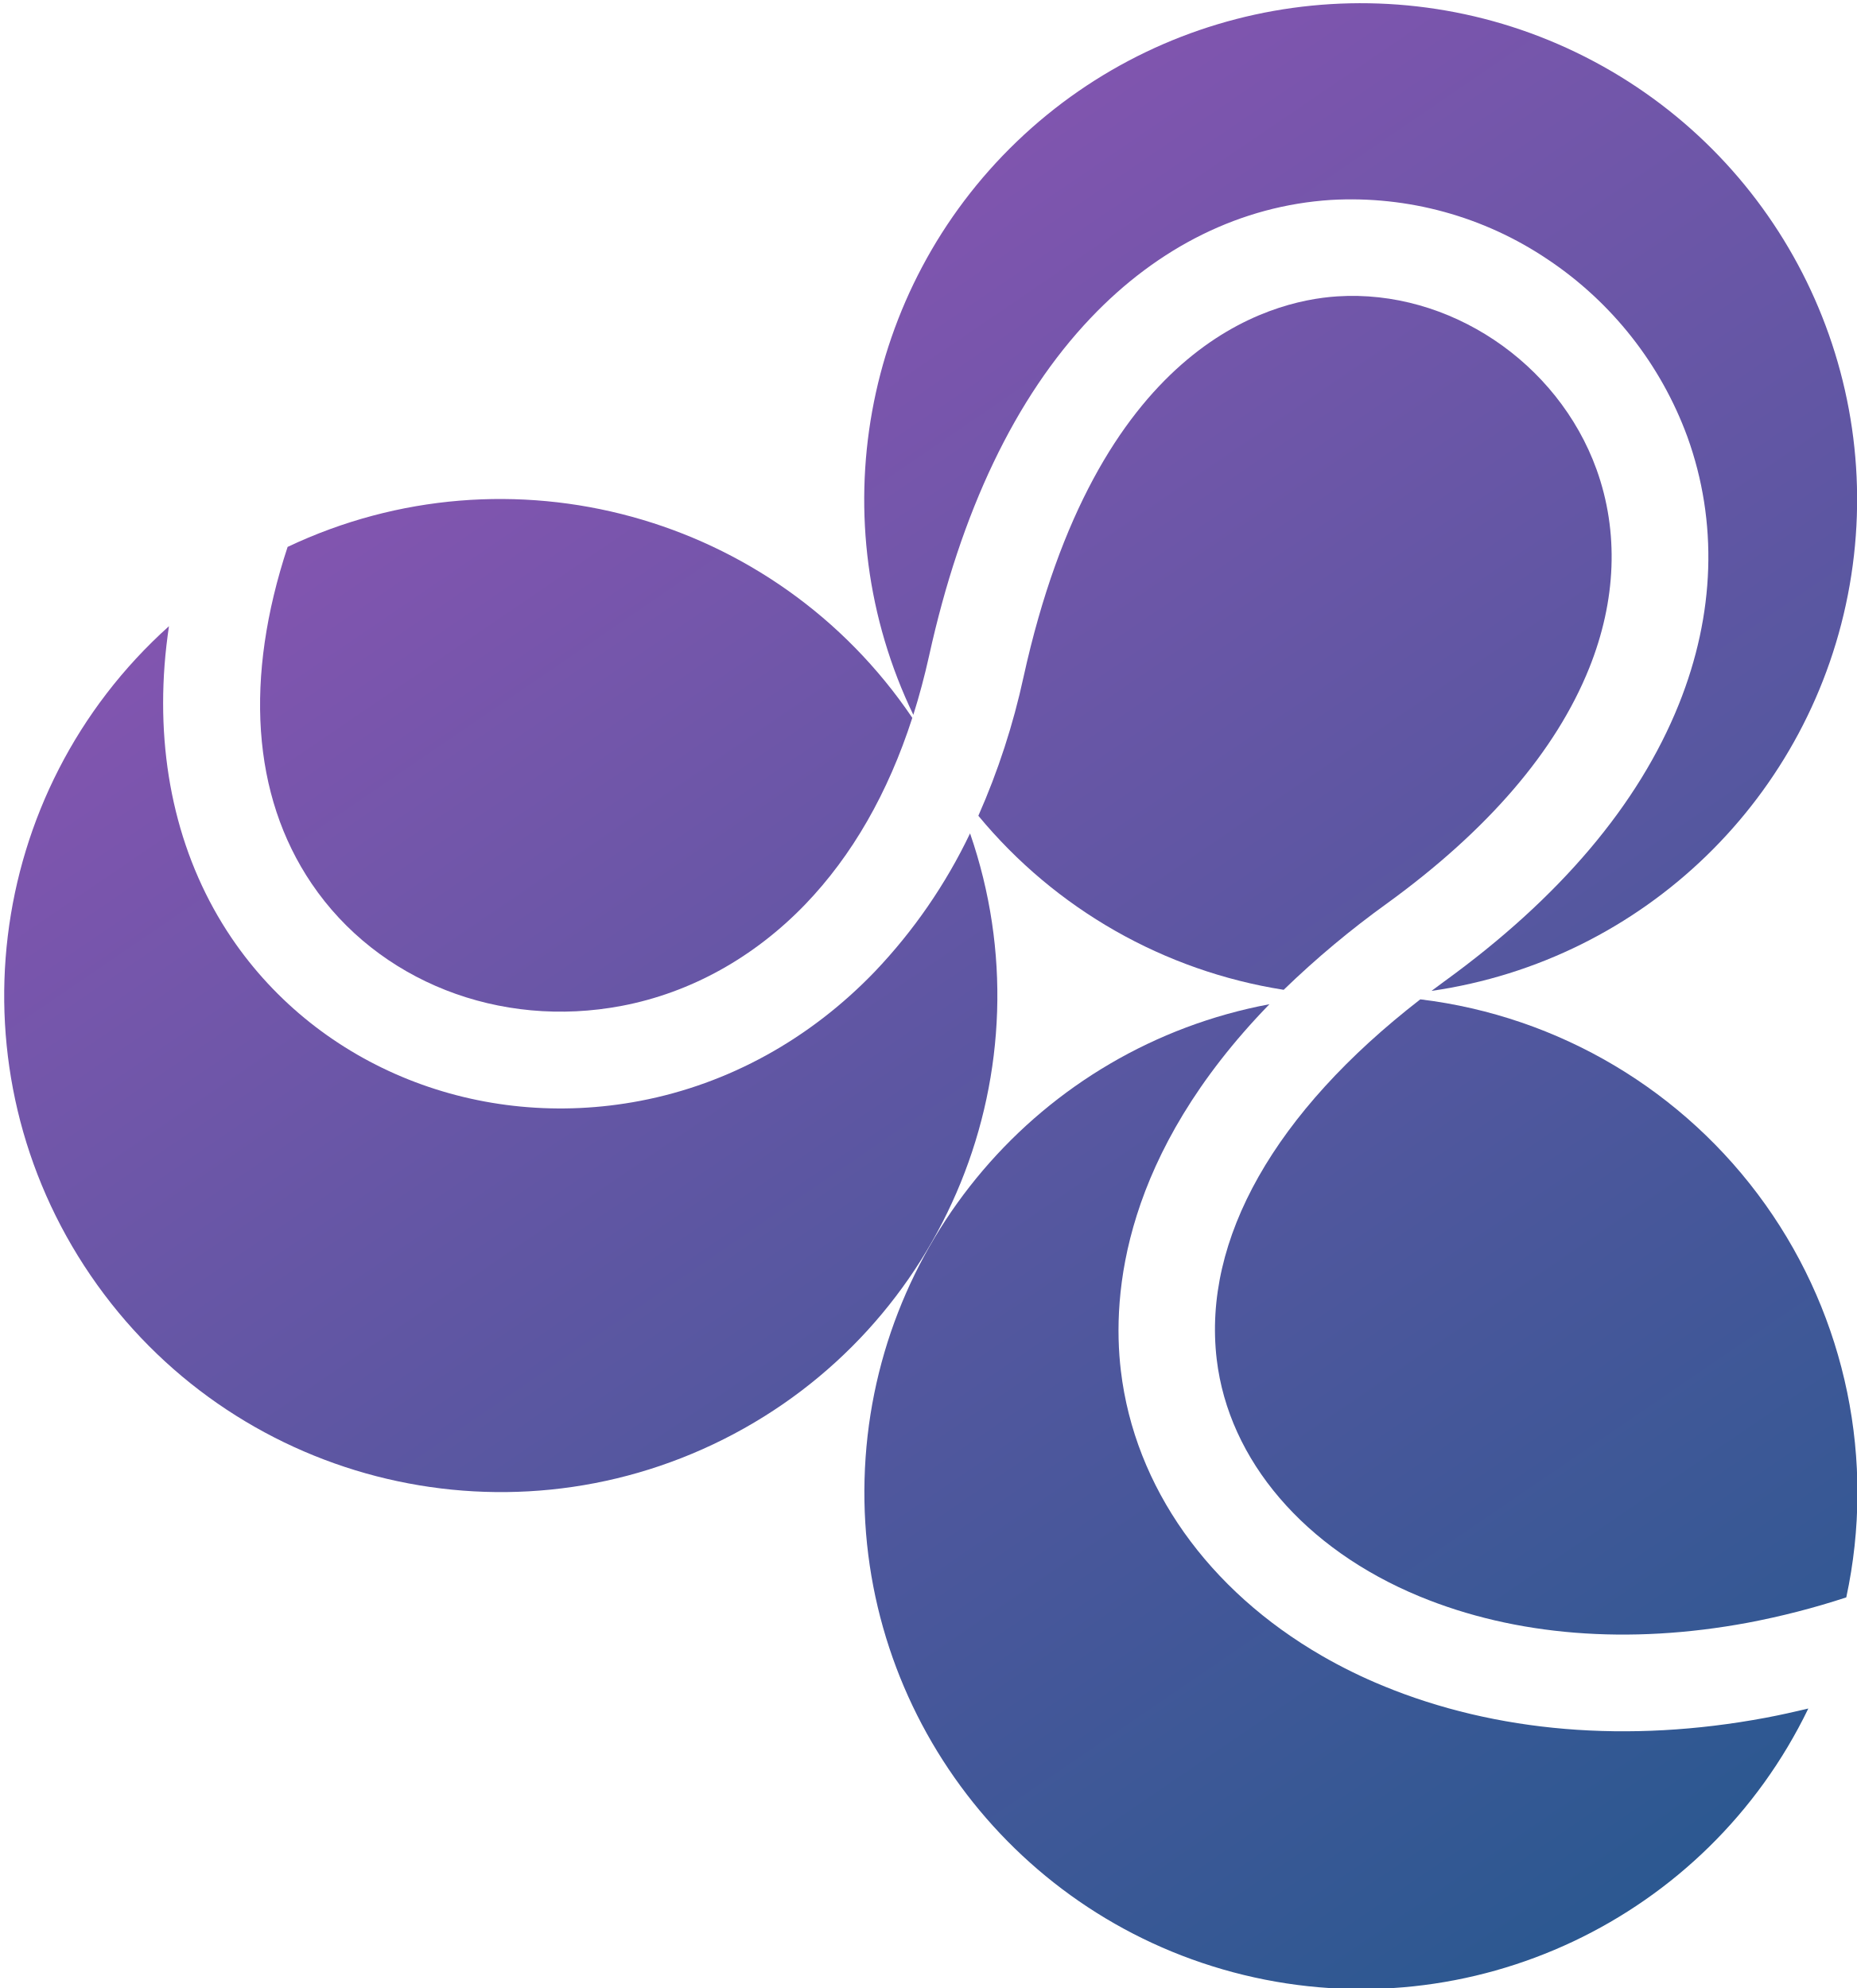
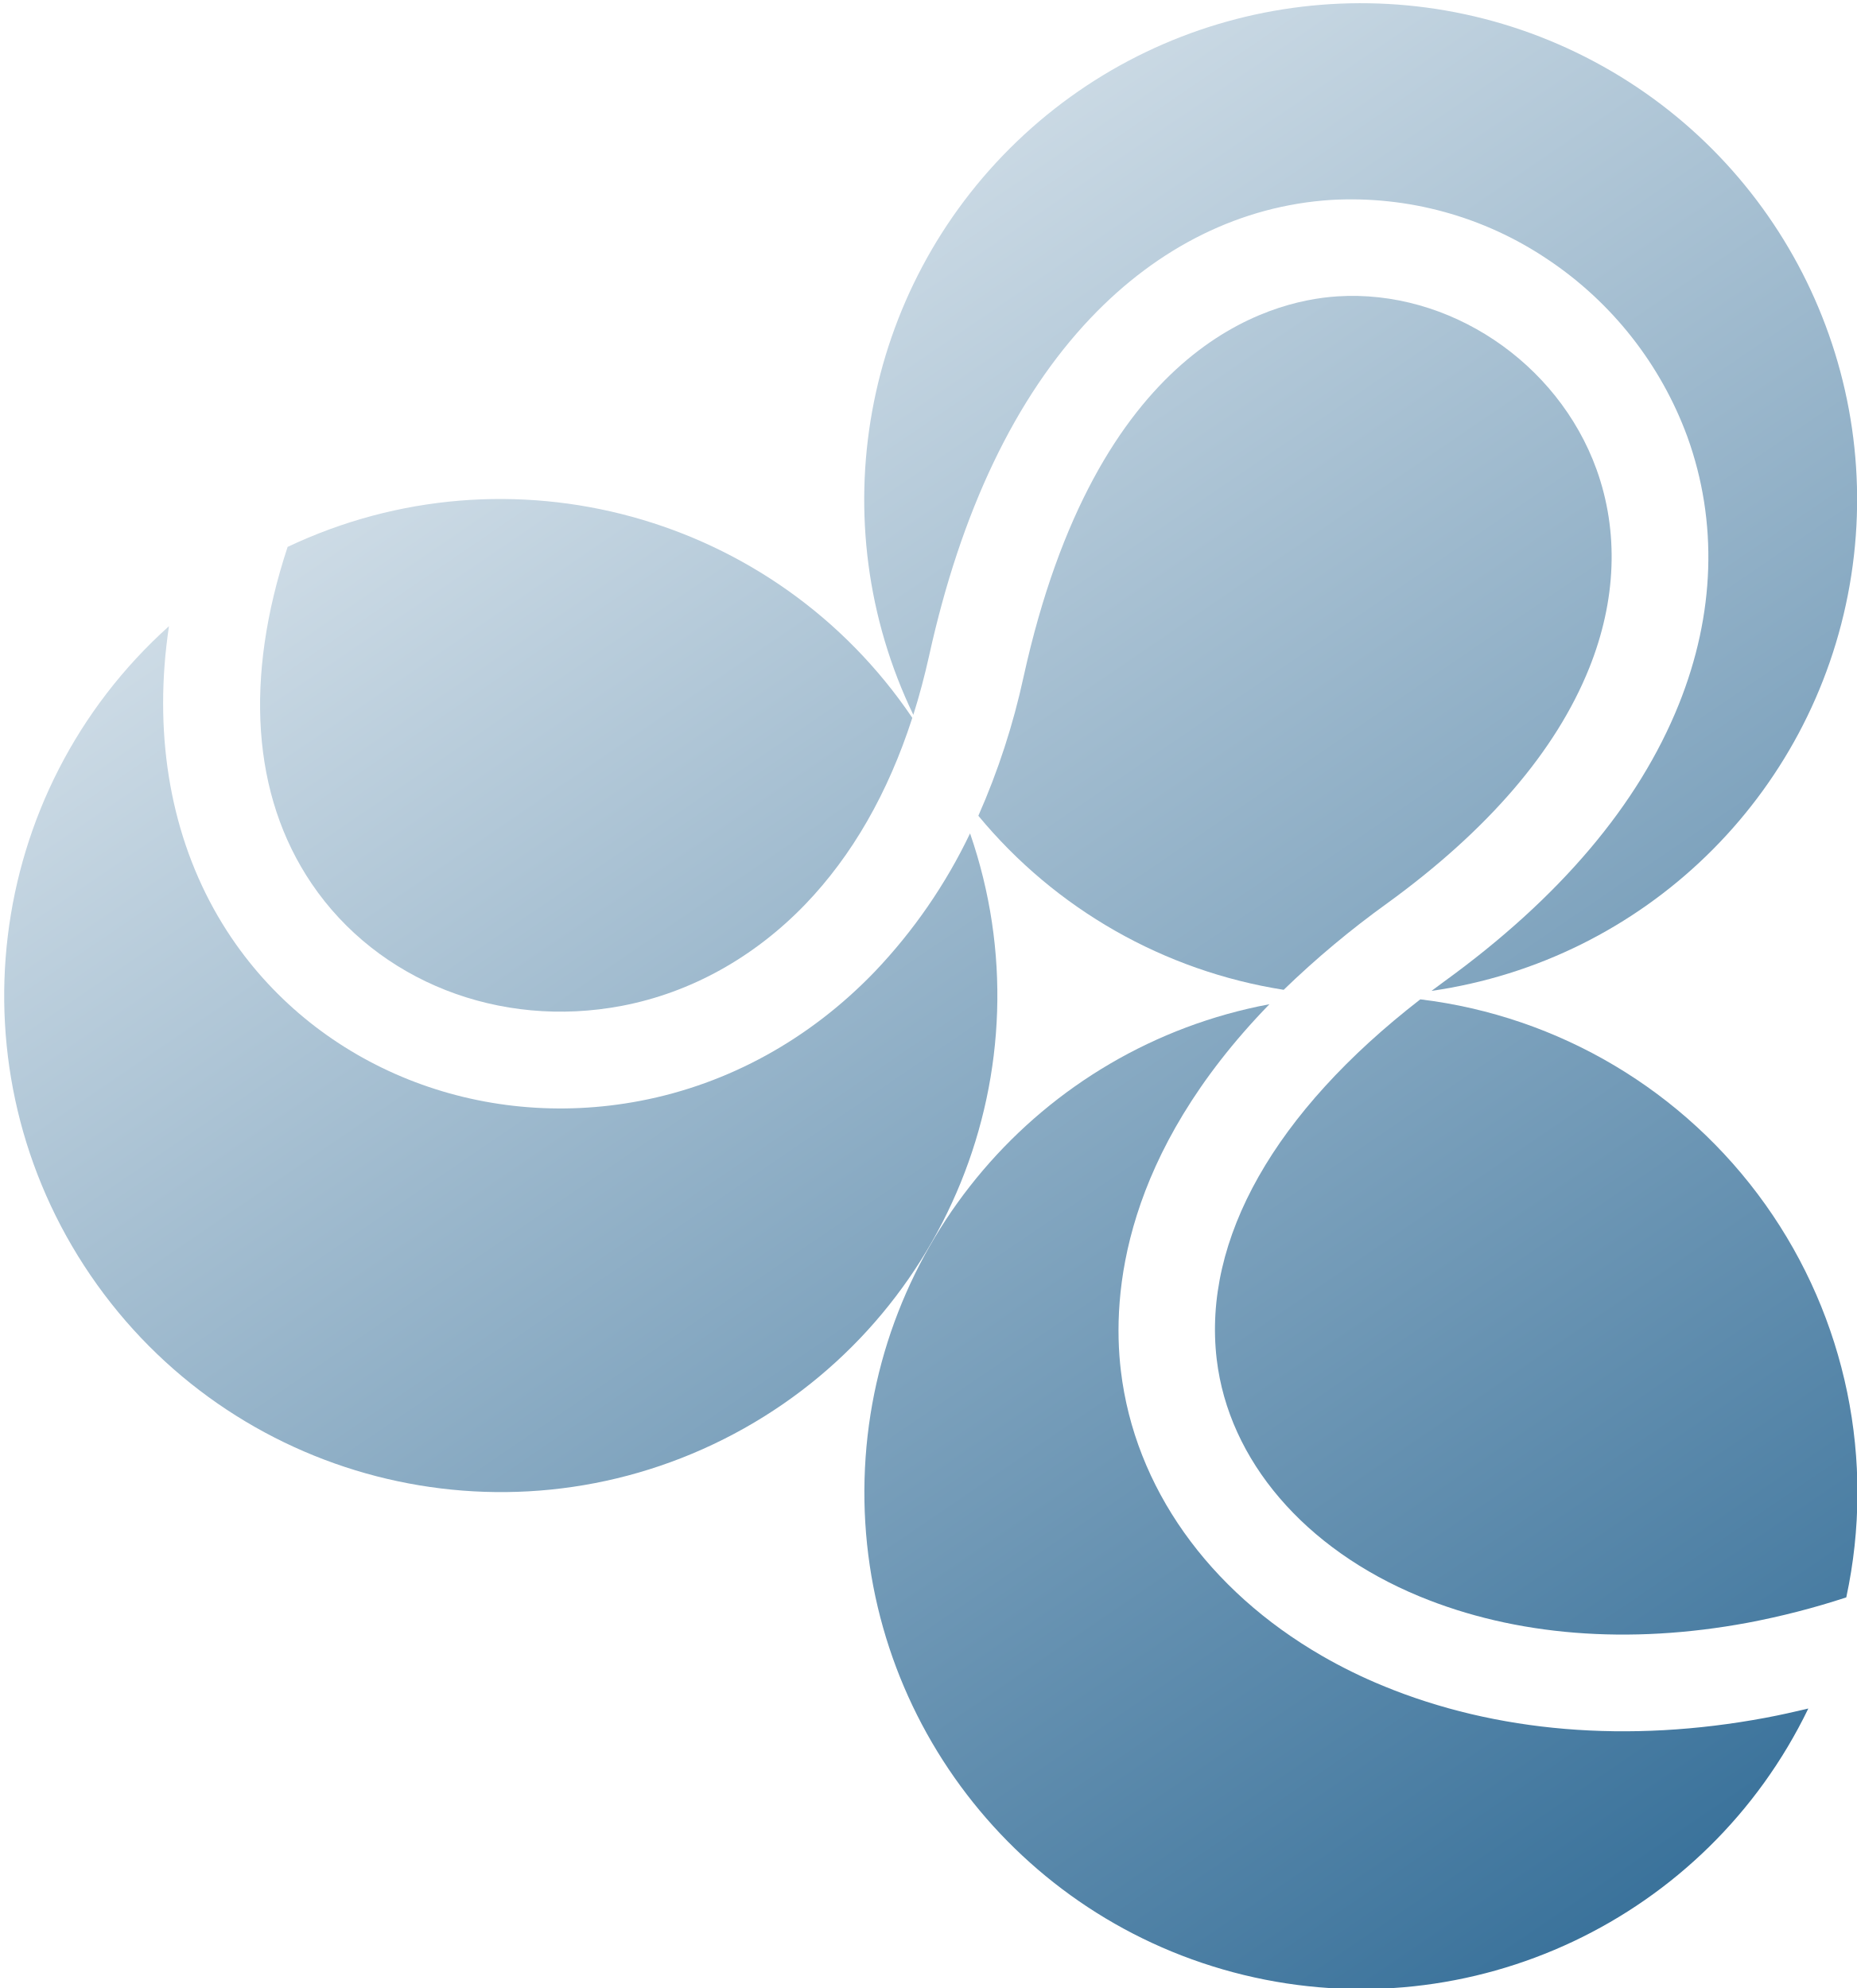
<svg xmlns="http://www.w3.org/2000/svg" id="图层_1" data-name="图层 1" viewBox="0 0 498.88 534.35">
  <defs>
    <style>.cls-1{fill:url(#未命名的渐变_26);}.cls-2{fill:url(#未命名的渐变_27);}.cls-3{fill:url(#未命名的渐变_23);}.cls-4{fill:url(#未命名的渐变_24);}.cls-5{fill:url(#未命名的渐变_22);}.cls-6{fill:url(#未命名的渐变_25);}</style>
    <linearGradient id="未命名的渐变_26" x1="153.66" y1="-111.27" x2="752.79" y2="767.47" gradientUnits="userSpaceOnUse">
-       <stop offset="0" stop-color="#9F54BA" />
+       <stop offset="0" stop-color="white" />
      <stop offset="0.77" stop-color="#175989" />
    </linearGradient>
    <linearGradient id="未命名的渐变_27" x1="184.82" y1="-132.51" x2="762.2" y2="714.31" gradientUnits="userSpaceOnUse">
-       <stop offset="0" stop-color="#9F54BA" />
+       <stop offset="0" stop-color="white" />
      <stop offset="0.8" stop-color="#175989" />
    </linearGradient>
    <linearGradient id="未命名的渐变_23" x1="9.07" y1="-12.69" x2="646.44" y2="922.12" gradientUnits="userSpaceOnUse">
-       <stop offset="0" stop-color="#9F54BA" />
+       <stop offset="0" stop-color="white" />
      <stop offset="0.7" stop-color="#175989" />
    </linearGradient>
    <linearGradient id="未命名的渐变_24" x1="-37.67" y1="19.19" x2="612.42" y2="972.66" gradientUnits="userSpaceOnUse">
-       <stop offset="0" stop-color="#9F54BA" />
+       <stop offset="0" stop-color="white" />
      <stop offset="0.68" stop-color="#175989" />
    </linearGradient>
    <linearGradient id="未命名的渐变_22" x1="32.31" y1="-28.53" x2="735.23" y2="1002.43" gradientUnits="userSpaceOnUse">
-       <stop offset="0" stop-color="#9F54BA" />
+       <stop offset="0" stop-color="white" />
      <stop offset="0.64" stop-color="#175989" />
    </linearGradient>
    <linearGradient id="未命名的渐变_25" x1="107.1" y1="-79.53" x2="657.24" y2="727.35" gradientUnits="userSpaceOnUse">
-       <stop offset="0" stop-color="#9F54BA" />
+       <stop offset="0" stop-color="white" />
      <stop offset="0.83" stop-color="#175989" />
    </linearGradient>
  </defs>
  <path class="cls-1" d="M372.84,242.78c27-19.61,45.29-40.87,54.26-63.18,7.31-18.21,8-36.67,2-53.38-10.43-28.91-39.74-48.49-69.69-46.56-18.85,1.22-64.79,13.62-84.31,102.22a193.67,193.67,0,0,1-12.16,37.39A133.32,133.32,0,0,0,345,266.05,249.18,249.18,0,0,1,372.84,242.78Z" />
  <path class="cls-2" d="M245.47,192.12q2.4-7.62,4.23-15.84c8.57-38.9,23.16-69.43,43.35-90.73,18.26-19.26,40.61-30.26,64.65-31.81a94.6,94.6,0,0,1,58.28,16,97.81,97.81,0,0,1,37.53,47.7c8.22,22.8,7.42,47.65-2.31,71.87-10.81,26.92-32,52-63.1,74.53-1.14.83-2.26,1.66-3.37,2.5a133.42,133.42,0,1,0-139.26-74.19Z" />
  <path class="cls-3" d="M83.75,237.5c17.76,26.25,50.51,39.14,83.41,32.85,18.47-3.53,35.49-13,49.23-27.24,12.65-13.15,22.3-30,28.8-50.16A133.59,133.59,0,0,0,77.3,147C65.69,182.15,67.65,213.71,83.75,237.5Z" />
  <path class="cls-4" d="M260.71,224a143.65,143.65,0,0,1-25.6,37.16c-17.48,18.18-39.29,30.2-63.06,34.74-43.13,8.25-86.23-8.94-109.82-43.8-13.85-20.47-20.07-45.83-18-73.34.26-3.46.67-6.94,1.18-10.45A133.45,133.45,0,1,0,260.71,224Z" />
  <path class="cls-5" d="M474.5,461.72c-36.91,6.9-72.45,3.93-102.8-8.59a137.32,137.32,0,0,1-16.41-8.06c-30.53-17.63-50.33-45.32-54.05-76.64-2.47-20.76.65-58.06,39.93-98.51A133.5,133.5,0,1,0,486,459.23C482.15,460.15,478.33,461,474.5,461.72Z" />
  <path class="cls-6" d="M327,365.36c3.22,27.15,23.63,51,54.57,63.76,25.69,10.59,56.16,13,88.11,7.06a210.37,210.37,0,0,0,26.52-6.82A133.57,133.57,0,0,0,381.72,268.61C342.58,298.94,323.2,333.09,327,365.36Z" />
</svg>
